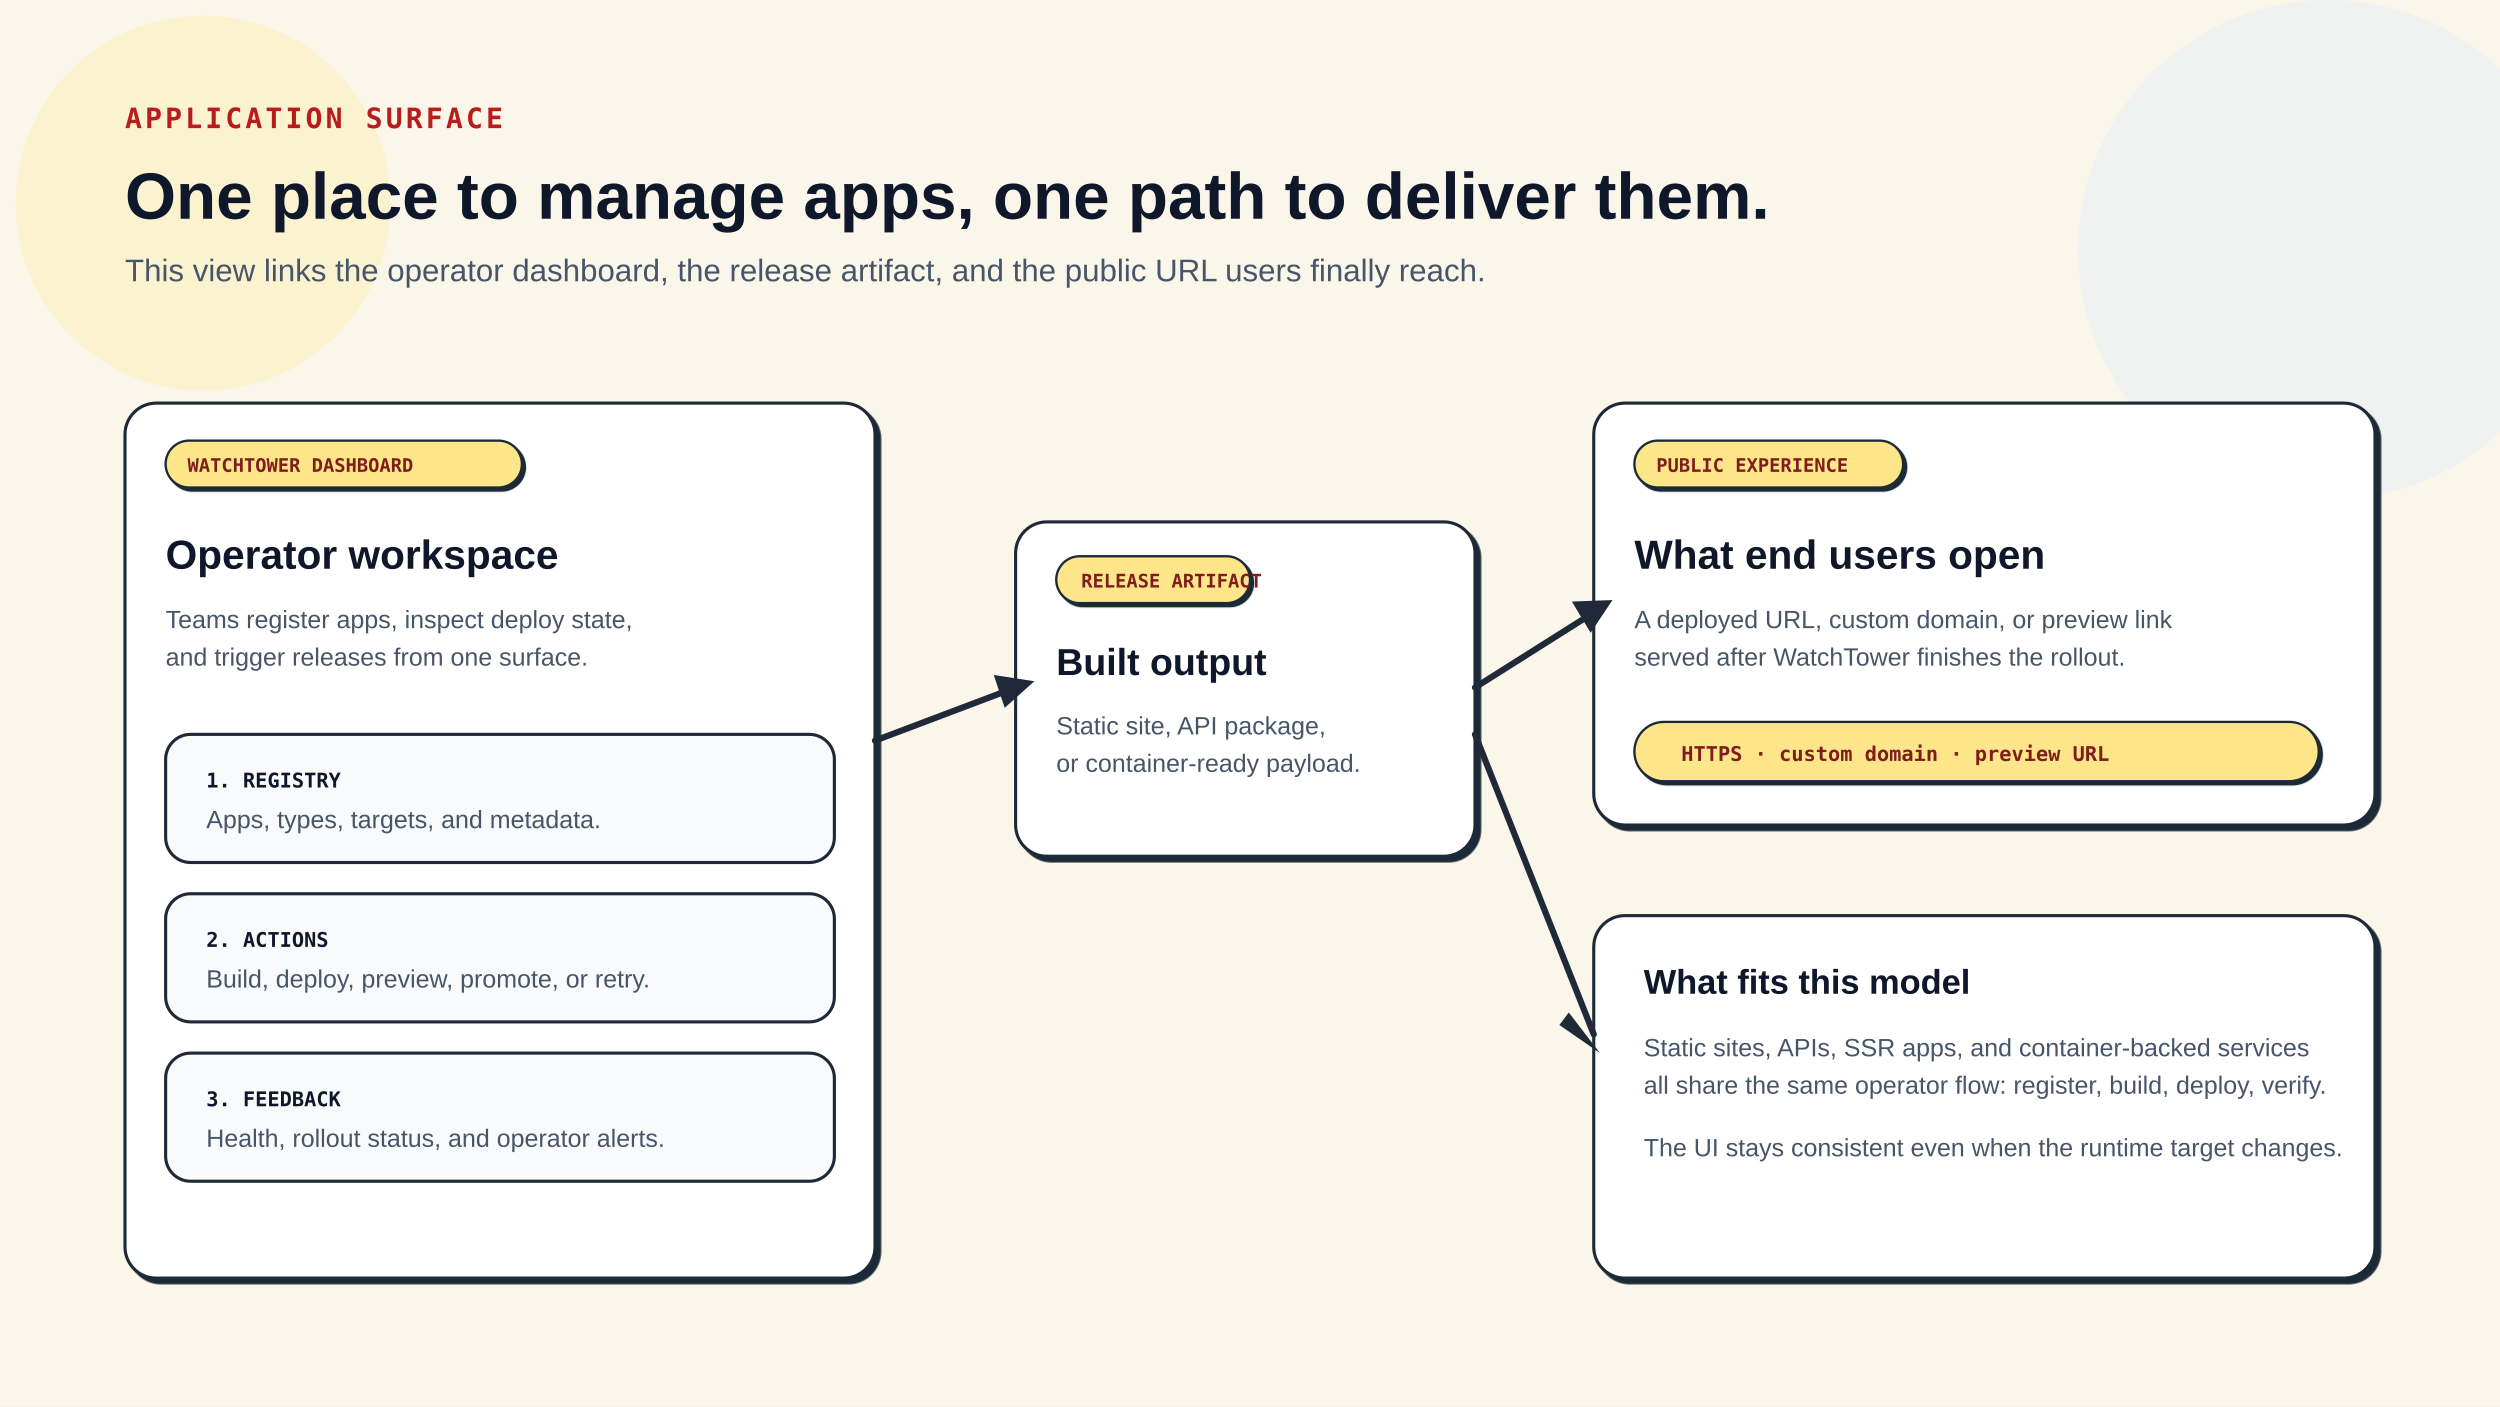
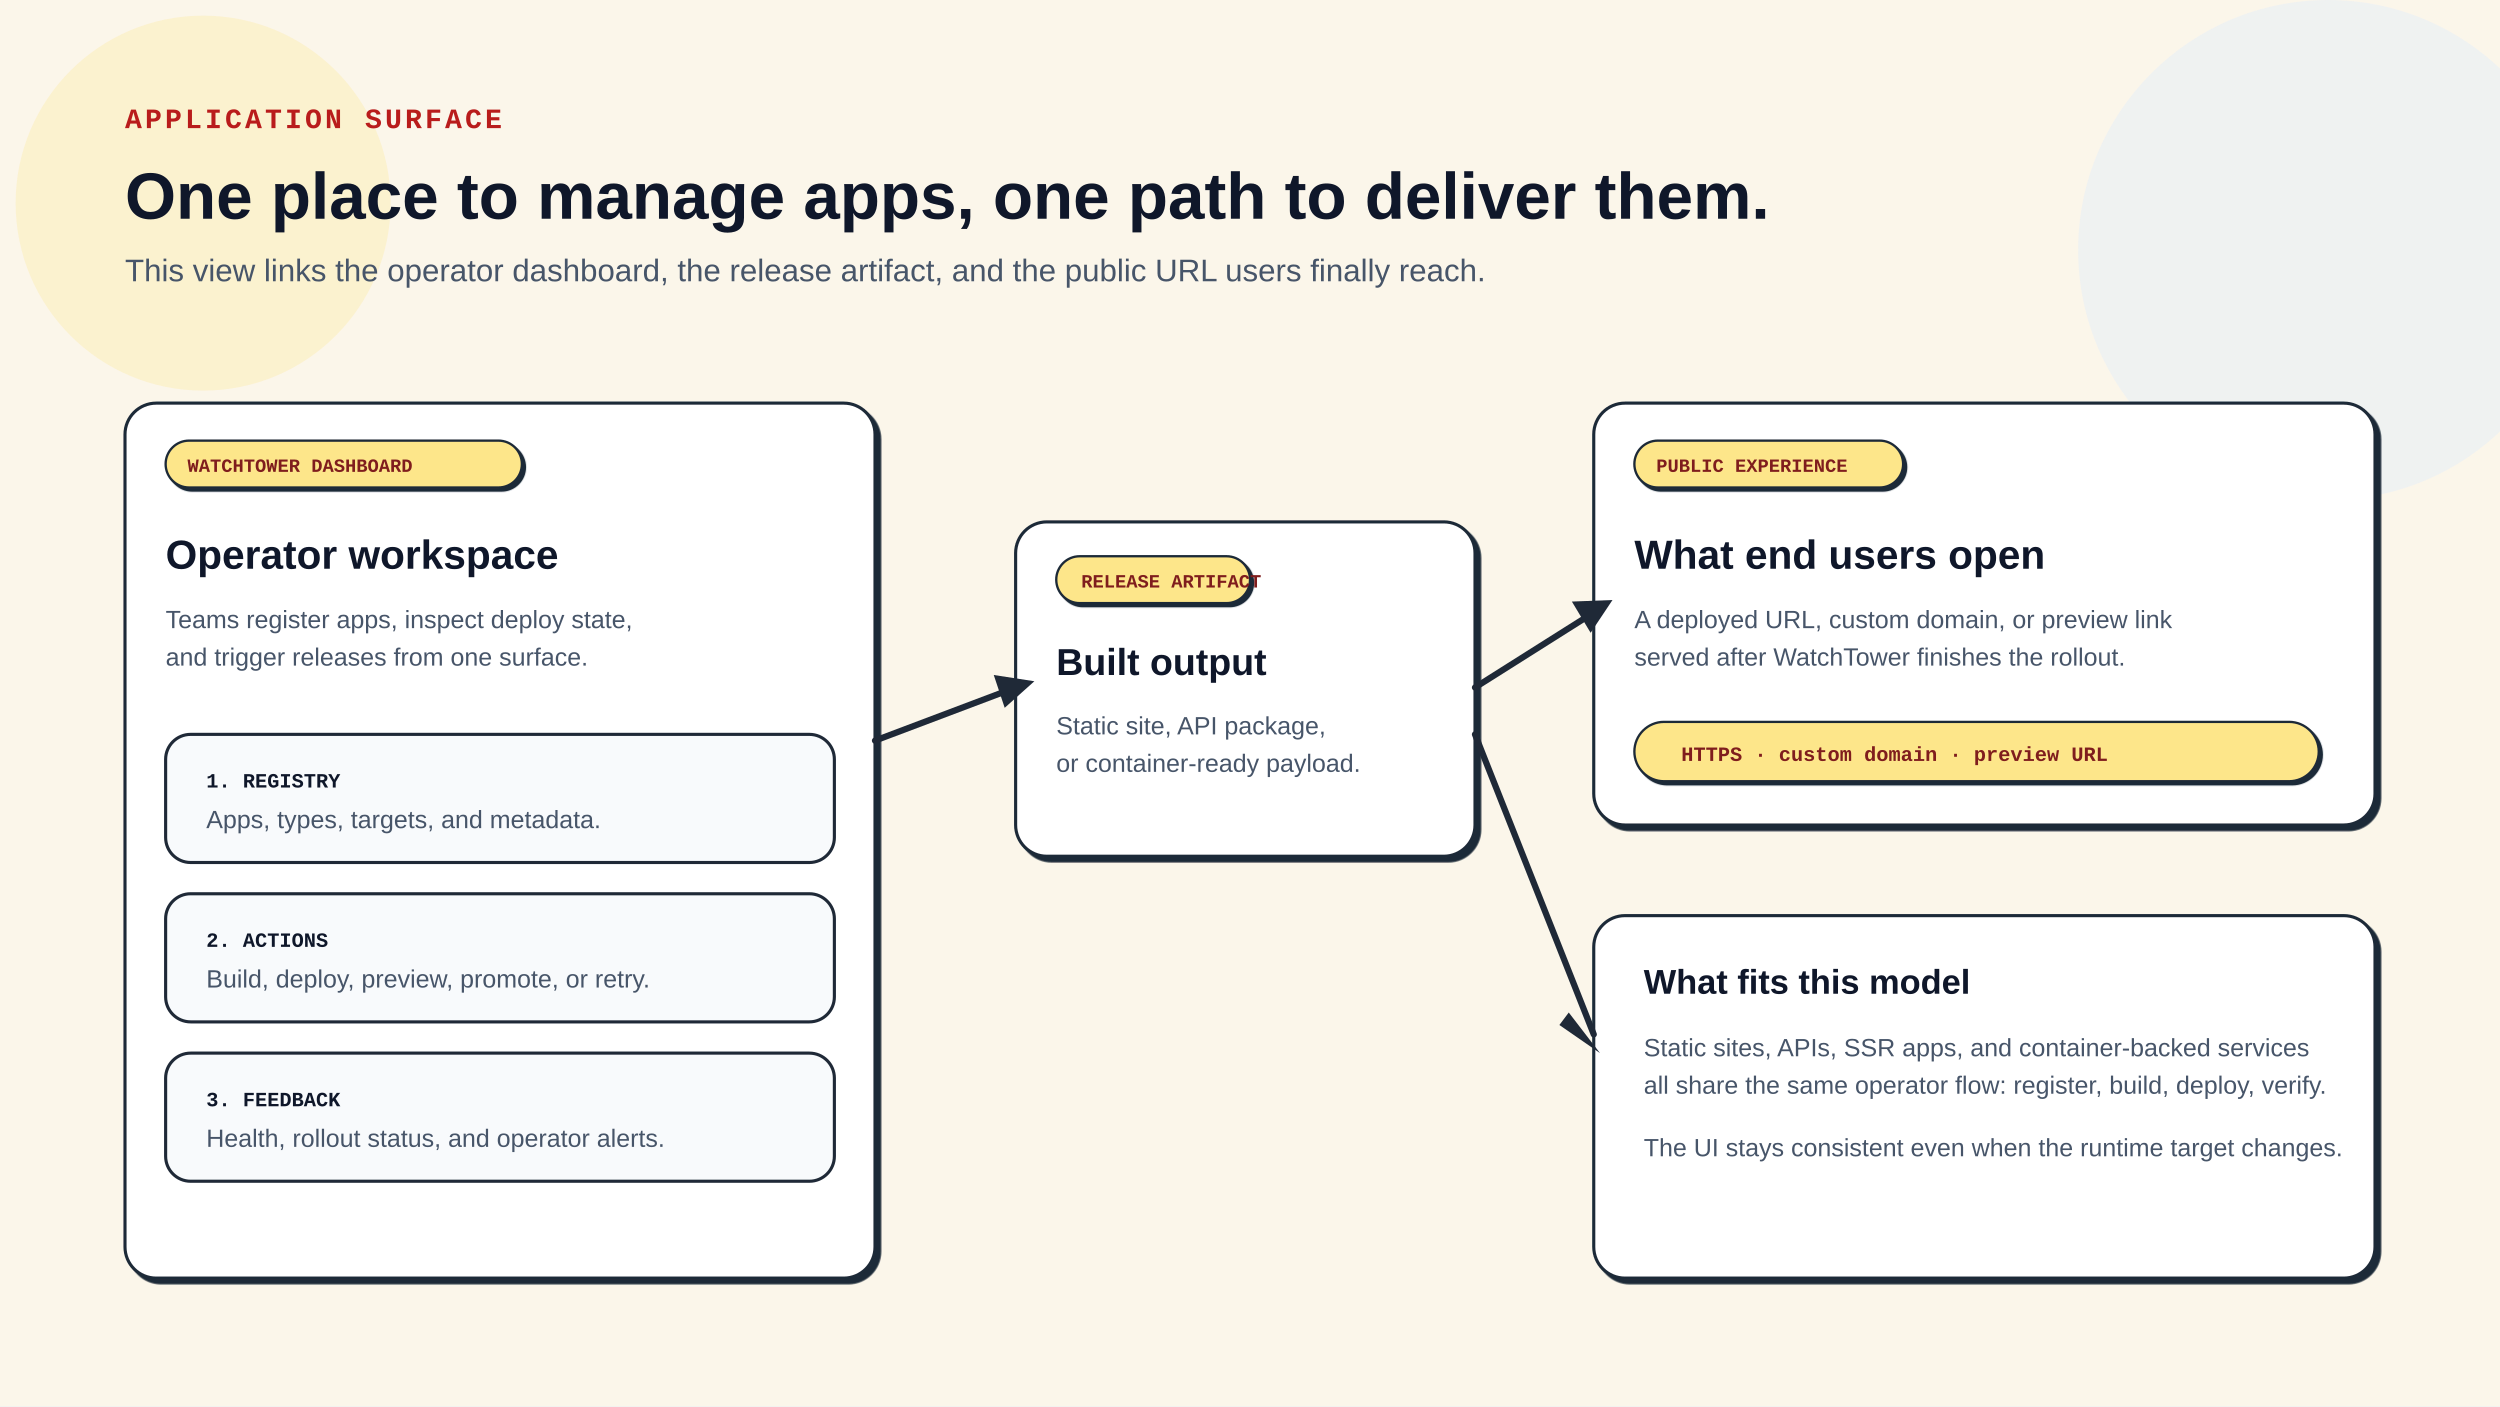
<svg xmlns="http://www.w3.org/2000/svg" viewBox="0 0 1600 900" role="img" aria-label="WatchTower application and web app surface overview">
  <defs>
    <filter id="cs" x="-4%" y="-4%" width="112%" height="116%">
      <feDropShadow dx="3" dy="3" stdDeviation="0" flood-color="#1f2937" />
    </filter>
    <filter id="ps" x="-2%" y="-8%" width="108%" height="132%">
      <feDropShadow dx="2" dy="2" stdDeviation="0" flood-color="#1f2937" />
    </filter>
  </defs>
  <rect width="1600" height="900" fill="#fbf6ea" />
  <circle cx="130" cy="130" r="120" fill="#fde68a" opacity="0.28" />
  <circle cx="1490" cy="160" r="160" fill="#dbeafe" opacity="0.35" />
-   <text x="80" y="82" font-family="'Space Mono', monospace" font-size="18" font-weight="700" fill="#b91c1c" letter-spacing="2">APPLICATION SURFACE</text>
-   <text x="80" y="140" font-family="'DM Sans', Arial, sans-serif" font-size="42" font-weight="800" fill="#0f172a">One place to manage apps, one path to deliver them.</text>
-   <text x="80" y="180" font-family="'DM Sans', Arial, sans-serif" font-size="20" font-weight="500" fill="#475569">This view links the operator dashboard, the release artifact, and the public URL users finally reach.</text>
+   <text x="80" y="82" font-family="'Courier New', Courier, monospace" font-size="18" font-weight="700" fill="#b91c1c" letter-spacing="2">APPLICATION SURFACE</text>
+   <text x="80" y="140" font-family="Arial, 'Helvetica Neue', Helvetica, sans-serif" font-size="42" font-weight="800" fill="#0f172a">One place to manage apps, one path to deliver them.</text>
+   <text x="80" y="180" font-family="Arial, 'Helvetica Neue', Helvetica, sans-serif" font-size="20" font-weight="500" fill="#475569">This view links the operator dashboard, the release artifact, and the public URL users finally reach.</text>
  <rect x="80" y="258" width="480" height="560" rx="20" fill="#ffffff" stroke="#1f2937" stroke-width="2" filter="url(#cs)" />
  <rect x="106" y="282" width="228" height="30" rx="15" fill="#fde68a" stroke="#1f2937" stroke-width="1.5" filter="url(#ps)" />
-   <text x="120" y="302" font-family="'Space Mono', monospace" font-size="12" font-weight="700" fill="#7f1d1d">WATCHTOWER DASHBOARD</text>
-   <text x="106" y="364" font-family="'DM Sans', Arial, sans-serif" font-size="26" font-weight="800" fill="#0f172a">Operator workspace</text>
-   <text x="106" y="402" font-family="'DM Sans', Arial, sans-serif" font-size="16" font-weight="500" fill="#475569">Teams register apps, inspect deploy state,</text>
-   <text x="106" y="426" font-family="'DM Sans', Arial, sans-serif" font-size="16" font-weight="500" fill="#475569">and trigger releases from one surface.</text>
+   <text x="120" y="302" font-family="'Courier New', Courier, monospace" font-size="12" font-weight="700" fill="#7f1d1d">WATCHTOWER DASHBOARD</text>
+   <text x="106" y="364" font-family="Arial, 'Helvetica Neue', Helvetica, sans-serif" font-size="26" font-weight="800" fill="#0f172a">Operator workspace</text>
+   <text x="106" y="402" font-family="Arial, 'Helvetica Neue', Helvetica, sans-serif" font-size="16" font-weight="500" fill="#475569">Teams register apps, inspect deploy state,</text>
+   <text x="106" y="426" font-family="Arial, 'Helvetica Neue', Helvetica, sans-serif" font-size="16" font-weight="500" fill="#475569">and trigger releases from one surface.</text>
  <rect x="106" y="470" width="428" height="82" rx="16" fill="#f8fafc" stroke="#1f2937" stroke-width="2" />
-   <text x="132" y="504" font-family="'Space Mono', monospace" font-size="13" font-weight="700" fill="#0f172a">1. REGISTRY</text>
-   <text x="132" y="530" font-family="'DM Sans', Arial, sans-serif" font-size="16" font-weight="500" fill="#475569">Apps, types, targets, and metadata.</text>
+   <text x="132" y="504" font-family="'Courier New', Courier, monospace" font-size="13" font-weight="700" fill="#0f172a">1. REGISTRY</text>
+   <text x="132" y="530" font-family="Arial, 'Helvetica Neue', Helvetica, sans-serif" font-size="16" font-weight="500" fill="#475569">Apps, types, targets, and metadata.</text>
  <rect x="106" y="572" width="428" height="82" rx="16" fill="#f8fafc" stroke="#1f2937" stroke-width="2" />
-   <text x="132" y="606" font-family="'Space Mono', monospace" font-size="13" font-weight="700" fill="#0f172a">2. ACTIONS</text>
-   <text x="132" y="632" font-family="'DM Sans', Arial, sans-serif" font-size="16" font-weight="500" fill="#475569">Build, deploy, preview, promote, or retry.</text>
+   <text x="132" y="606" font-family="'Courier New', Courier, monospace" font-size="13" font-weight="700" fill="#0f172a">2. ACTIONS</text>
+   <text x="132" y="632" font-family="Arial, 'Helvetica Neue', Helvetica, sans-serif" font-size="16" font-weight="500" fill="#475569">Build, deploy, preview, promote, or retry.</text>
  <rect x="106" y="674" width="428" height="82" rx="16" fill="#f8fafc" stroke="#1f2937" stroke-width="2" />
-   <text x="132" y="708" font-family="'Space Mono', monospace" font-size="13" font-weight="700" fill="#0f172a">3. FEEDBACK</text>
-   <text x="132" y="734" font-family="'DM Sans', Arial, sans-serif" font-size="16" font-weight="500" fill="#475569">Health, rollout status, and operator alerts.</text>
+   <text x="132" y="708" font-family="'Courier New', Courier, monospace" font-size="13" font-weight="700" fill="#0f172a">3. FEEDBACK</text>
+   <text x="132" y="734" font-family="Arial, 'Helvetica Neue', Helvetica, sans-serif" font-size="16" font-weight="500" fill="#475569">Health, rollout status, and operator alerts.</text>
  <rect x="650" y="334" width="294" height="214" rx="20" fill="#ffffff" stroke="#1f2937" stroke-width="2" filter="url(#cs)" />
  <rect x="676" y="356" width="124" height="30" rx="15" fill="#fde68a" stroke="#1f2937" stroke-width="1.5" filter="url(#ps)" />
-   <text x="692" y="376" font-family="'Space Mono', monospace" font-size="12" font-weight="700" fill="#7f1d1d">RELEASE ARTIFACT</text>
-   <text x="676" y="432" font-family="'DM Sans', Arial, sans-serif" font-size="24" font-weight="800" fill="#0f172a">Built output</text>
-   <text x="676" y="470" font-family="'DM Sans', Arial, sans-serif" font-size="16" font-weight="500" fill="#475569">Static site, API package,</text>
-   <text x="676" y="494" font-family="'DM Sans', Arial, sans-serif" font-size="16" font-weight="500" fill="#475569">or container-ready payload.</text>
+   <text x="692" y="376" font-family="'Courier New', Courier, monospace" font-size="12" font-weight="700" fill="#7f1d1d">RELEASE ARTIFACT</text>
+   <text x="676" y="432" font-family="Arial, 'Helvetica Neue', Helvetica, sans-serif" font-size="24" font-weight="800" fill="#0f172a">Built output</text>
+   <text x="676" y="470" font-family="Arial, 'Helvetica Neue', Helvetica, sans-serif" font-size="16" font-weight="500" fill="#475569">Static site, API package,</text>
+   <text x="676" y="494" font-family="Arial, 'Helvetica Neue', Helvetica, sans-serif" font-size="16" font-weight="500" fill="#475569">or container-ready payload.</text>
  <rect x="1020" y="258" width="500" height="270" rx="20" fill="#ffffff" stroke="#1f2937" stroke-width="2" filter="url(#cs)" />
  <rect x="1046" y="282" width="172" height="30" rx="15" fill="#fde68a" stroke="#1f2937" stroke-width="1.5" filter="url(#ps)" />
-   <text x="1060" y="302" font-family="'Space Mono', monospace" font-size="12" font-weight="700" fill="#7f1d1d">PUBLIC EXPERIENCE</text>
-   <text x="1046" y="364" font-family="'DM Sans', Arial, sans-serif" font-size="26" font-weight="800" fill="#0f172a">What end users open</text>
-   <text x="1046" y="402" font-family="'DM Sans', Arial, sans-serif" font-size="16" font-weight="500" fill="#475569">A deployed URL, custom domain, or preview link</text>
-   <text x="1046" y="426" font-family="'DM Sans', Arial, sans-serif" font-size="16" font-weight="500" fill="#475569">served after WatchTower finishes the rollout.</text>
+   <text x="1060" y="302" font-family="'Courier New', Courier, monospace" font-size="12" font-weight="700" fill="#7f1d1d">PUBLIC EXPERIENCE</text>
+   <text x="1046" y="364" font-family="Arial, 'Helvetica Neue', Helvetica, sans-serif" font-size="26" font-weight="800" fill="#0f172a">What end users open</text>
+   <text x="1046" y="402" font-family="Arial, 'Helvetica Neue', Helvetica, sans-serif" font-size="16" font-weight="500" fill="#475569">A deployed URL, custom domain, or preview link</text>
+   <text x="1046" y="426" font-family="Arial, 'Helvetica Neue', Helvetica, sans-serif" font-size="16" font-weight="500" fill="#475569">served after WatchTower finishes the rollout.</text>
  <rect x="1046" y="462" width="438" height="38" rx="19" fill="#fde68a" stroke="#1f2937" stroke-width="1.5" filter="url(#ps)" />
-   <text x="1076" y="487" font-family="'Space Mono', monospace" font-size="13" font-weight="700" fill="#7f1d1d">HTTPS · custom domain · preview URL</text>
+   <text x="1076" y="487" font-family="'Courier New', Courier, monospace" font-size="13" font-weight="700" fill="#7f1d1d">HTTPS · custom domain · preview URL</text>
  <rect x="1020" y="586" width="500" height="232" rx="20" fill="#ffffff" stroke="#1f2937" stroke-width="2" filter="url(#cs)" />
-   <text x="1052" y="636" font-family="'DM Sans', Arial, sans-serif" font-size="22" font-weight="800" fill="#0f172a">What fits this model</text>
-   <text x="1052" y="676" font-family="'DM Sans', Arial, sans-serif" font-size="16" font-weight="500" fill="#475569">Static sites, APIs, SSR apps, and container-backed services</text>
-   <text x="1052" y="700" font-family="'DM Sans', Arial, sans-serif" font-size="16" font-weight="500" fill="#475569">all share the same operator flow: register, build, deploy, verify.</text>
-   <text x="1052" y="740" font-family="'DM Sans', Arial, sans-serif" font-size="16" font-weight="500" fill="#475569">The UI stays consistent even when the runtime target changes.</text>
+   <text x="1052" y="636" font-family="Arial, 'Helvetica Neue', Helvetica, sans-serif" font-size="22" font-weight="800" fill="#0f172a">What fits this model</text>
+   <text x="1052" y="676" font-family="Arial, 'Helvetica Neue', Helvetica, sans-serif" font-size="16" font-weight="500" fill="#475569">Static sites, APIs, SSR apps, and container-backed services</text>
+   <text x="1052" y="700" font-family="Arial, 'Helvetica Neue', Helvetica, sans-serif" font-size="16" font-weight="500" fill="#475569">all share the same operator flow: register, build, deploy, verify.</text>
+   <text x="1052" y="740" font-family="Arial, 'Helvetica Neue', Helvetica, sans-serif" font-size="16" font-weight="500" fill="#475569">The UI stays consistent even when the runtime target changes.</text>
  <line x1="560" y1="474" x2="650" y2="440" stroke="#1f2937" stroke-width="4" stroke-linecap="round" />
  <polygon points="636,432 662,436 643,453" fill="#1f2937" />
  <line x1="944" y1="440" x2="1020" y2="392" stroke="#1f2937" stroke-width="4" stroke-linecap="round" />
  <polygon points="1006,385 1032,384 1018,405" fill="#1f2937" />
  <line x1="944" y1="470" x2="1020" y2="662" stroke="#1f2937" stroke-width="4" stroke-linecap="round" />
  <polygon points="1004,648 1024,674 998,656" fill="#1f2937" />
</svg>
